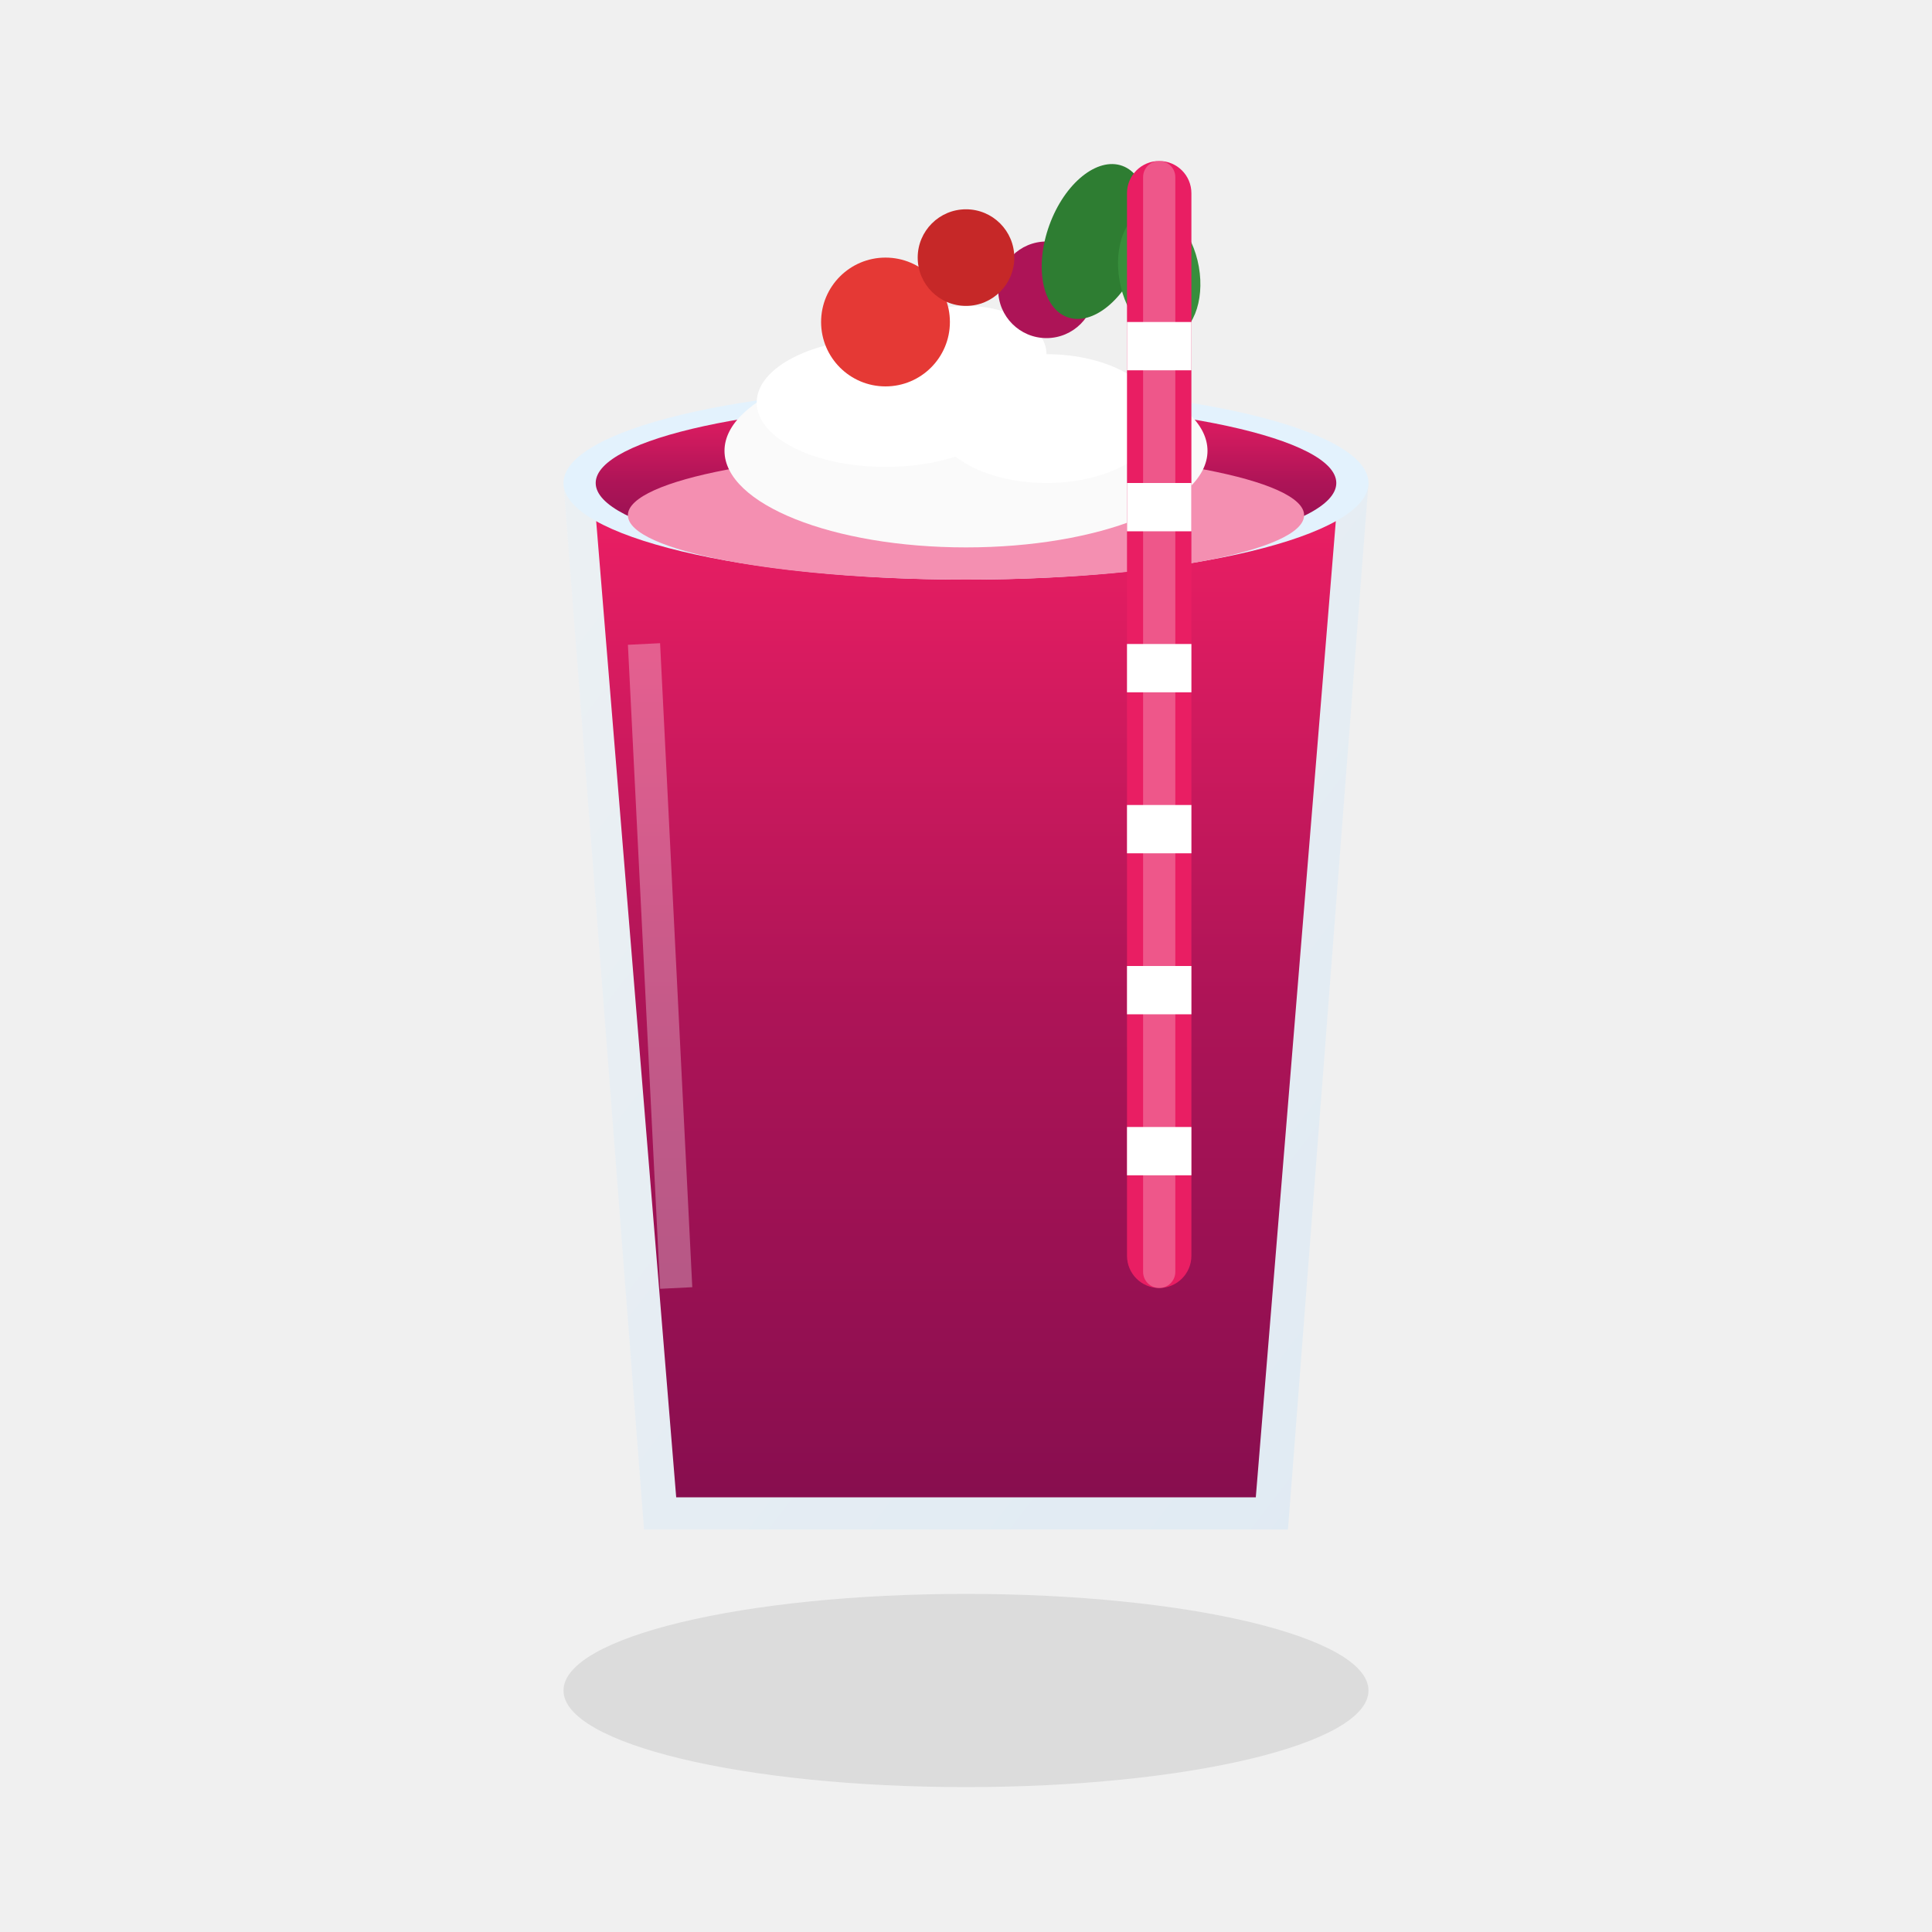
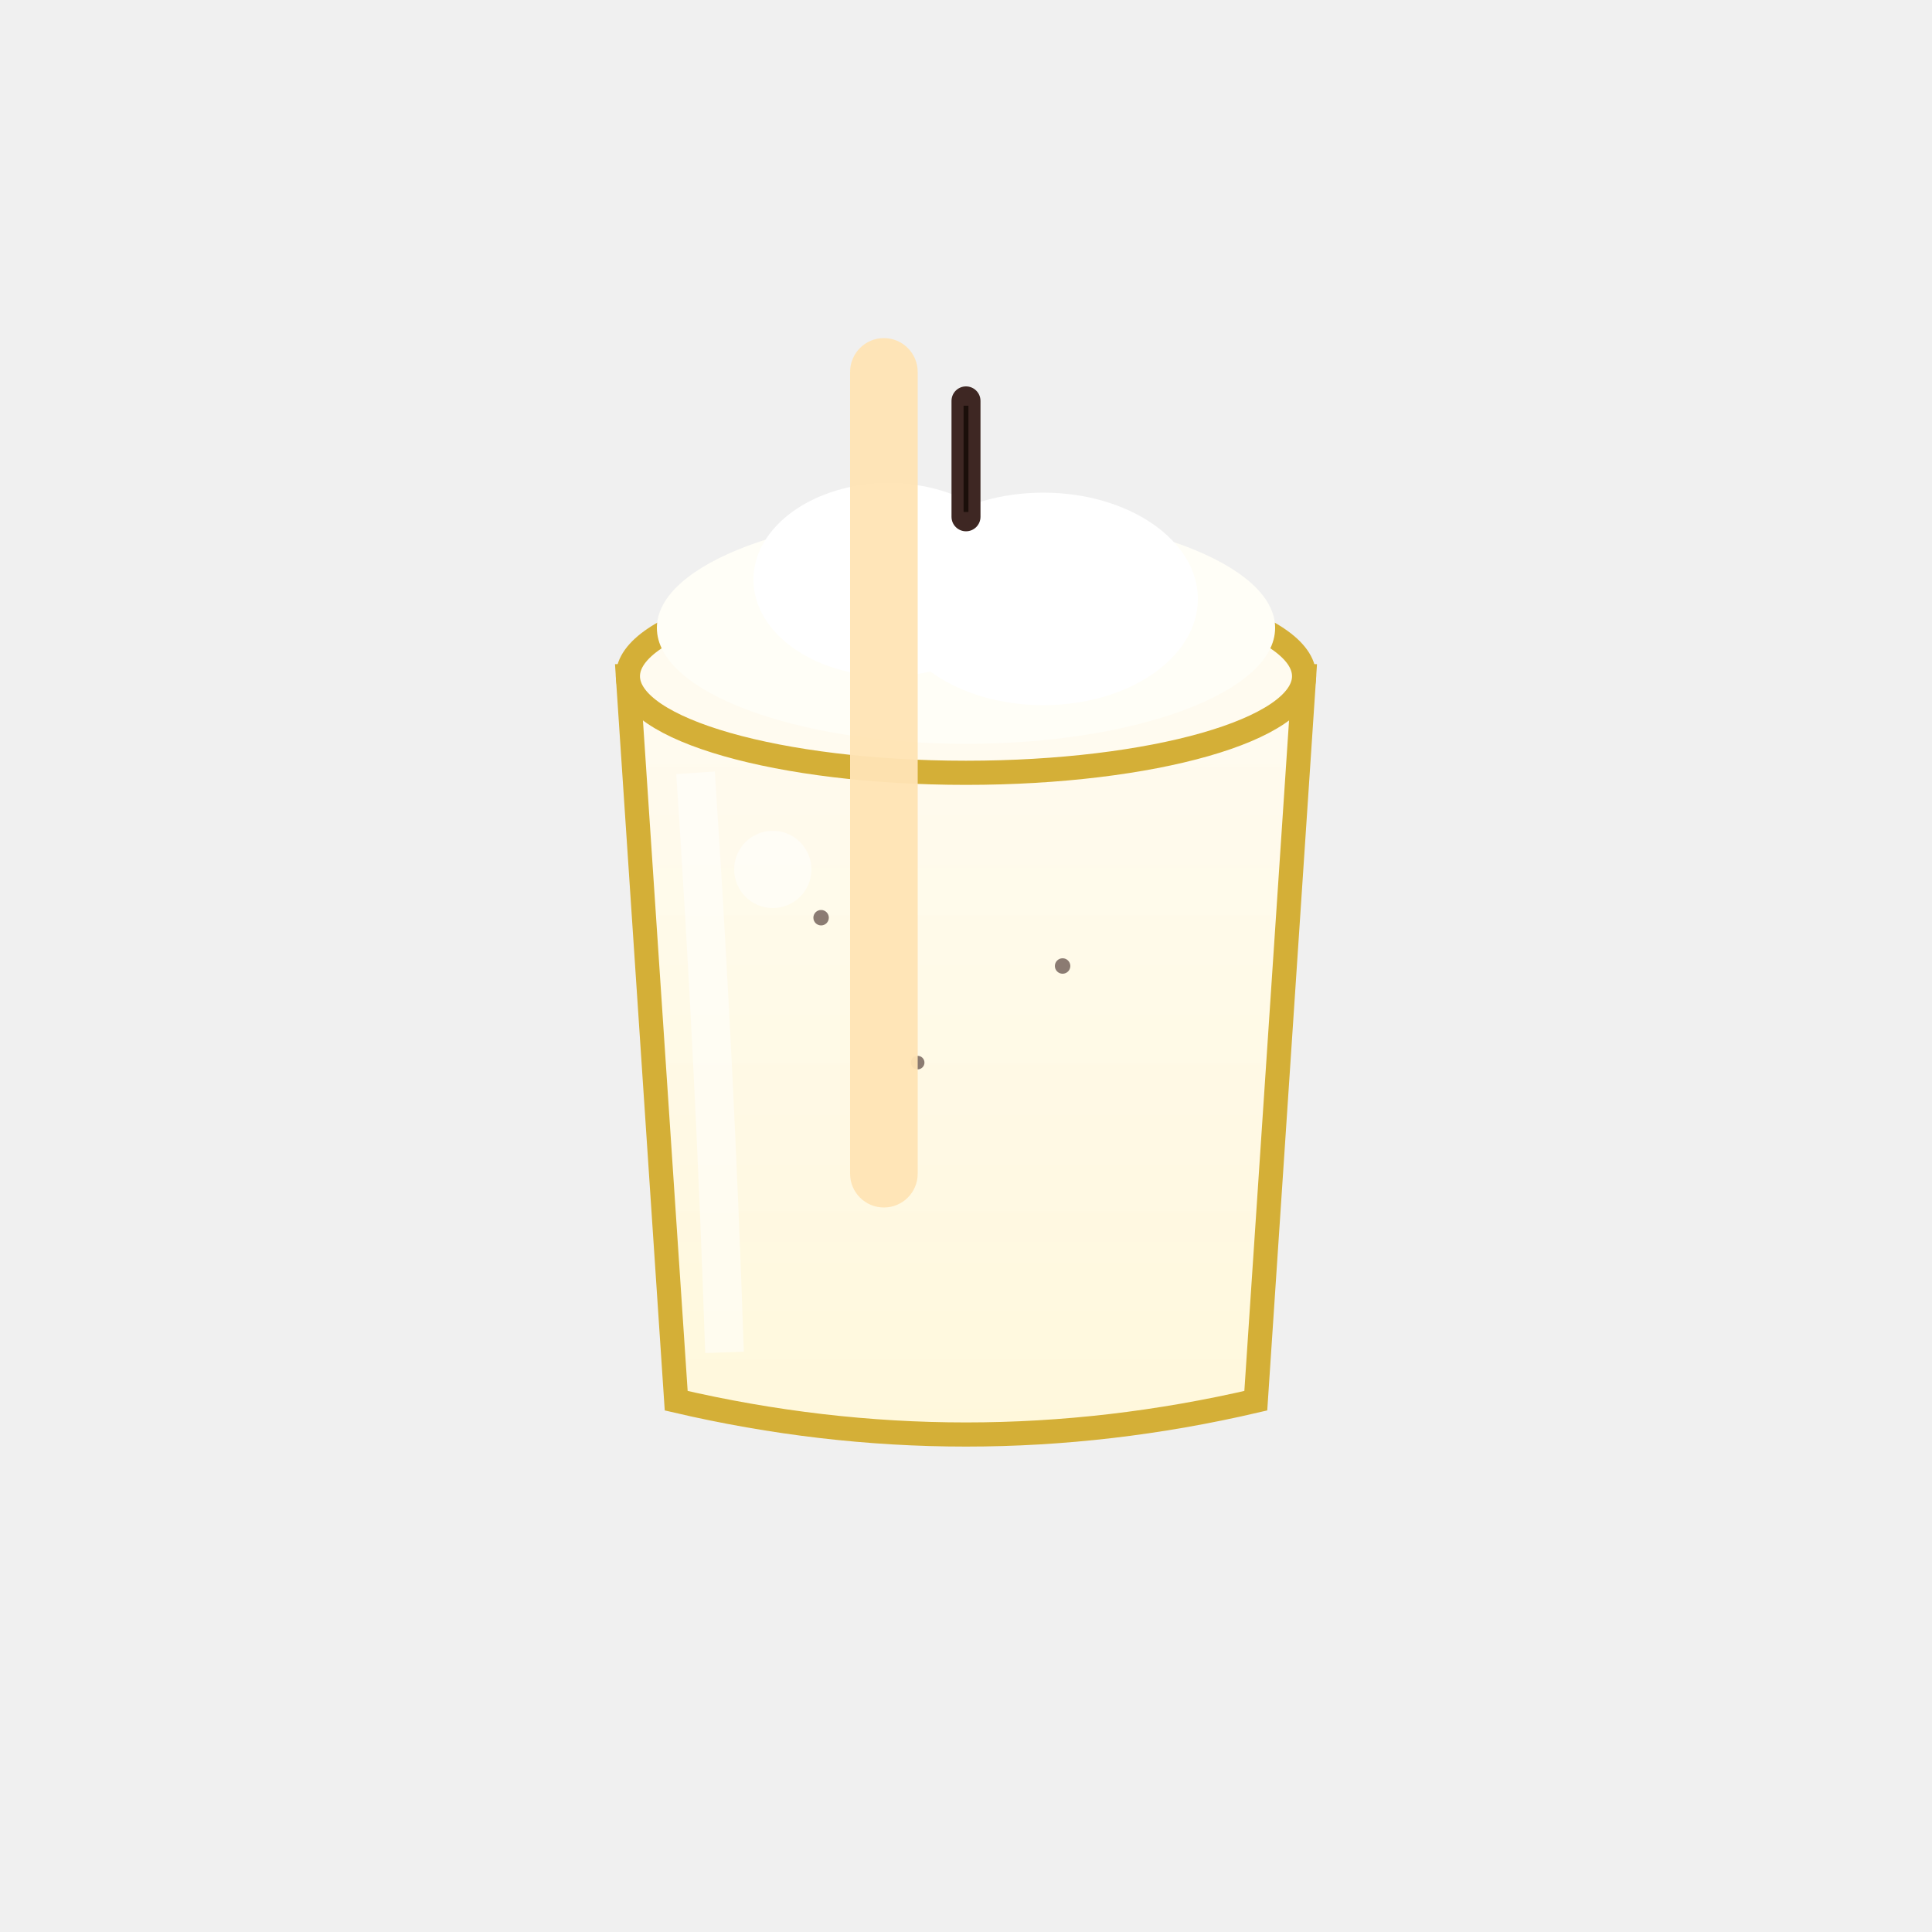
- <svg xmlns="http://www.w3.org/2000/svg" viewBox="0 0 120 120" fill="none">
+ <svg xmlns="http://www.w3.org/2000/svg" viewBox="0 0 200 200">
+   <path d="M 65 70 L 70 145 Q 100 152 130 145 L 135 70 Z" fill="url(#vanillaGradient)" stroke="#D4AF37" stroke-width="2.5" />
  <defs>
-     <linearGradient id="smoothieGlass" x1="0%" y1="0%" x2="100%" y2="100%">
-       <stop offset="0%" style="stop-color:#E3F2FD" />
-       <stop offset="100%" style="stop-color:#BBDEFB" />
-     </linearGradient>
-     <linearGradient id="berrySmoothie" x1="0%" y1="0%" x2="0%" y2="100%">
-       <stop offset="0%" style="stop-color:#E91E63" />
-       <stop offset="50%" style="stop-color:#AD1457" />
-       <stop offset="100%" style="stop-color:#880E4F" />
+     <linearGradient id="vanillaGradient" x1="0%" y1="0%" x2="0%" y2="100%">
+       <stop offset="0%" style="stop-color:#FFFBF0;stop-opacity:0.98" />
+       <stop offset="100%" style="stop-color:#FFF8DC;stop-opacity:1" />
    </linearGradient>
  </defs>
-   <ellipse cx="60" cy="105" rx="25" ry="6" fill="#00000015" />
-   <path d="M35 30 L40 95 L80 95 L85 30 Z" fill="url(#smoothieGlass)" opacity="0.3" />
-   <path d="M37 32 L42 93 L78 93 L83 32 Z" fill="url(#berrySmoothie)" />
-   <ellipse cx="60" cy="30" rx="25" ry="6" fill="#E3F2FD" />
-   <ellipse cx="60" cy="30" rx="23" ry="5" fill="url(#berrySmoothie)" />
-   <ellipse cx="60" cy="32" rx="21" ry="4" fill="#F48FB1" />
-   <ellipse cx="60" cy="28" rx="15" ry="6" fill="#FAFAFA" />
-   <ellipse cx="55" cy="25" rx="8" ry="4" fill="#FFFFFF" />
-   <ellipse cx="65" cy="26" rx="7" ry="4" fill="#FFFFFF" />
-   <ellipse cx="60" cy="22" rx="5" ry="3" fill="#FFFFFF" />
-   <circle cx="55" cy="20" r="4" fill="#E53935" />
-   <circle cx="65" cy="18" r="3" fill="#AD1457" />
-   <circle cx="60" cy="16" r="3" fill="#C62828" />
-   <ellipse cx="68" cy="15" rx="3" ry="5" fill="#2E7D32" transform="rotate(20 68 15)" />
-   <ellipse cx="72" cy="17" rx="2.5" ry="4" fill="#388E3C" transform="rotate(-10 72 17)" />
-   <rect x="70" y="10" width="4" height="70" rx="2" fill="#E91E63" />
-   <rect x="71" y="10" width="2" height="70" rx="1" fill="#F48FB1" opacity="0.5" />
-   <rect x="70" y="20" width="4" height="3" fill="#FFFFFF" />
-   <rect x="70" y="30" width="4" height="3" fill="#FFFFFF" />
-   <rect x="70" y="40" width="4" height="3" fill="#FFFFFF" />
-   <rect x="70" y="50" width="4" height="3" fill="#FFFFFF" />
-   <rect x="70" y="60" width="4" height="3" fill="#FFFFFF" />
-   <rect x="70" y="70" width="4" height="3" fill="#FFFFFF" />
-   <path d="M40 40 L42 80" stroke="#FFFFFF" stroke-width="2" opacity="0.3" />
+   <ellipse cx="100" cy="70" rx="35" ry="10" fill="#FFFBF0" stroke="#D4AF37" stroke-width="2.5" />
+   <ellipse cx="100" cy="65" rx="32" ry="12" fill="#FFFEF7" />
+   <ellipse cx="92" cy="60" rx="14" ry="10" fill="#FFF" />
+   <ellipse cx="108" cy="62" rx="16" ry="11" fill="#FFF" />
+   <g transform="translate(100, 50)">
+     <rect x="-1.5" y="-10" width="3" height="15" fill="#3E2723" rx="1.5" />
+     <line x1="0" y1="-8" x2="0" y2="3" stroke="#1B0F0A" stroke-width="0.5" />
+   </g>
+   <circle cx="85" cy="95" r="0.8" fill="#3E2723" opacity="0.6" />
+   <circle cx="95" cy="110" r="0.7" fill="#3E2723" opacity="0.6" />
+   <circle cx="110" cy="100" r="0.8" fill="#3E2723" opacity="0.6" />
+   <circle cx="80" cy="90" r="4" fill="#FFF" opacity="0.5" />
+   <rect x="88" y="35" width="7" height="90" fill="#FFE4B5" opacity="0.95" rx="3.5" />
+   <path d="M 72 80 Q 74 110 75 140" stroke="#FFF" stroke-width="4" opacity="0.5" fill="none" />
</svg>
